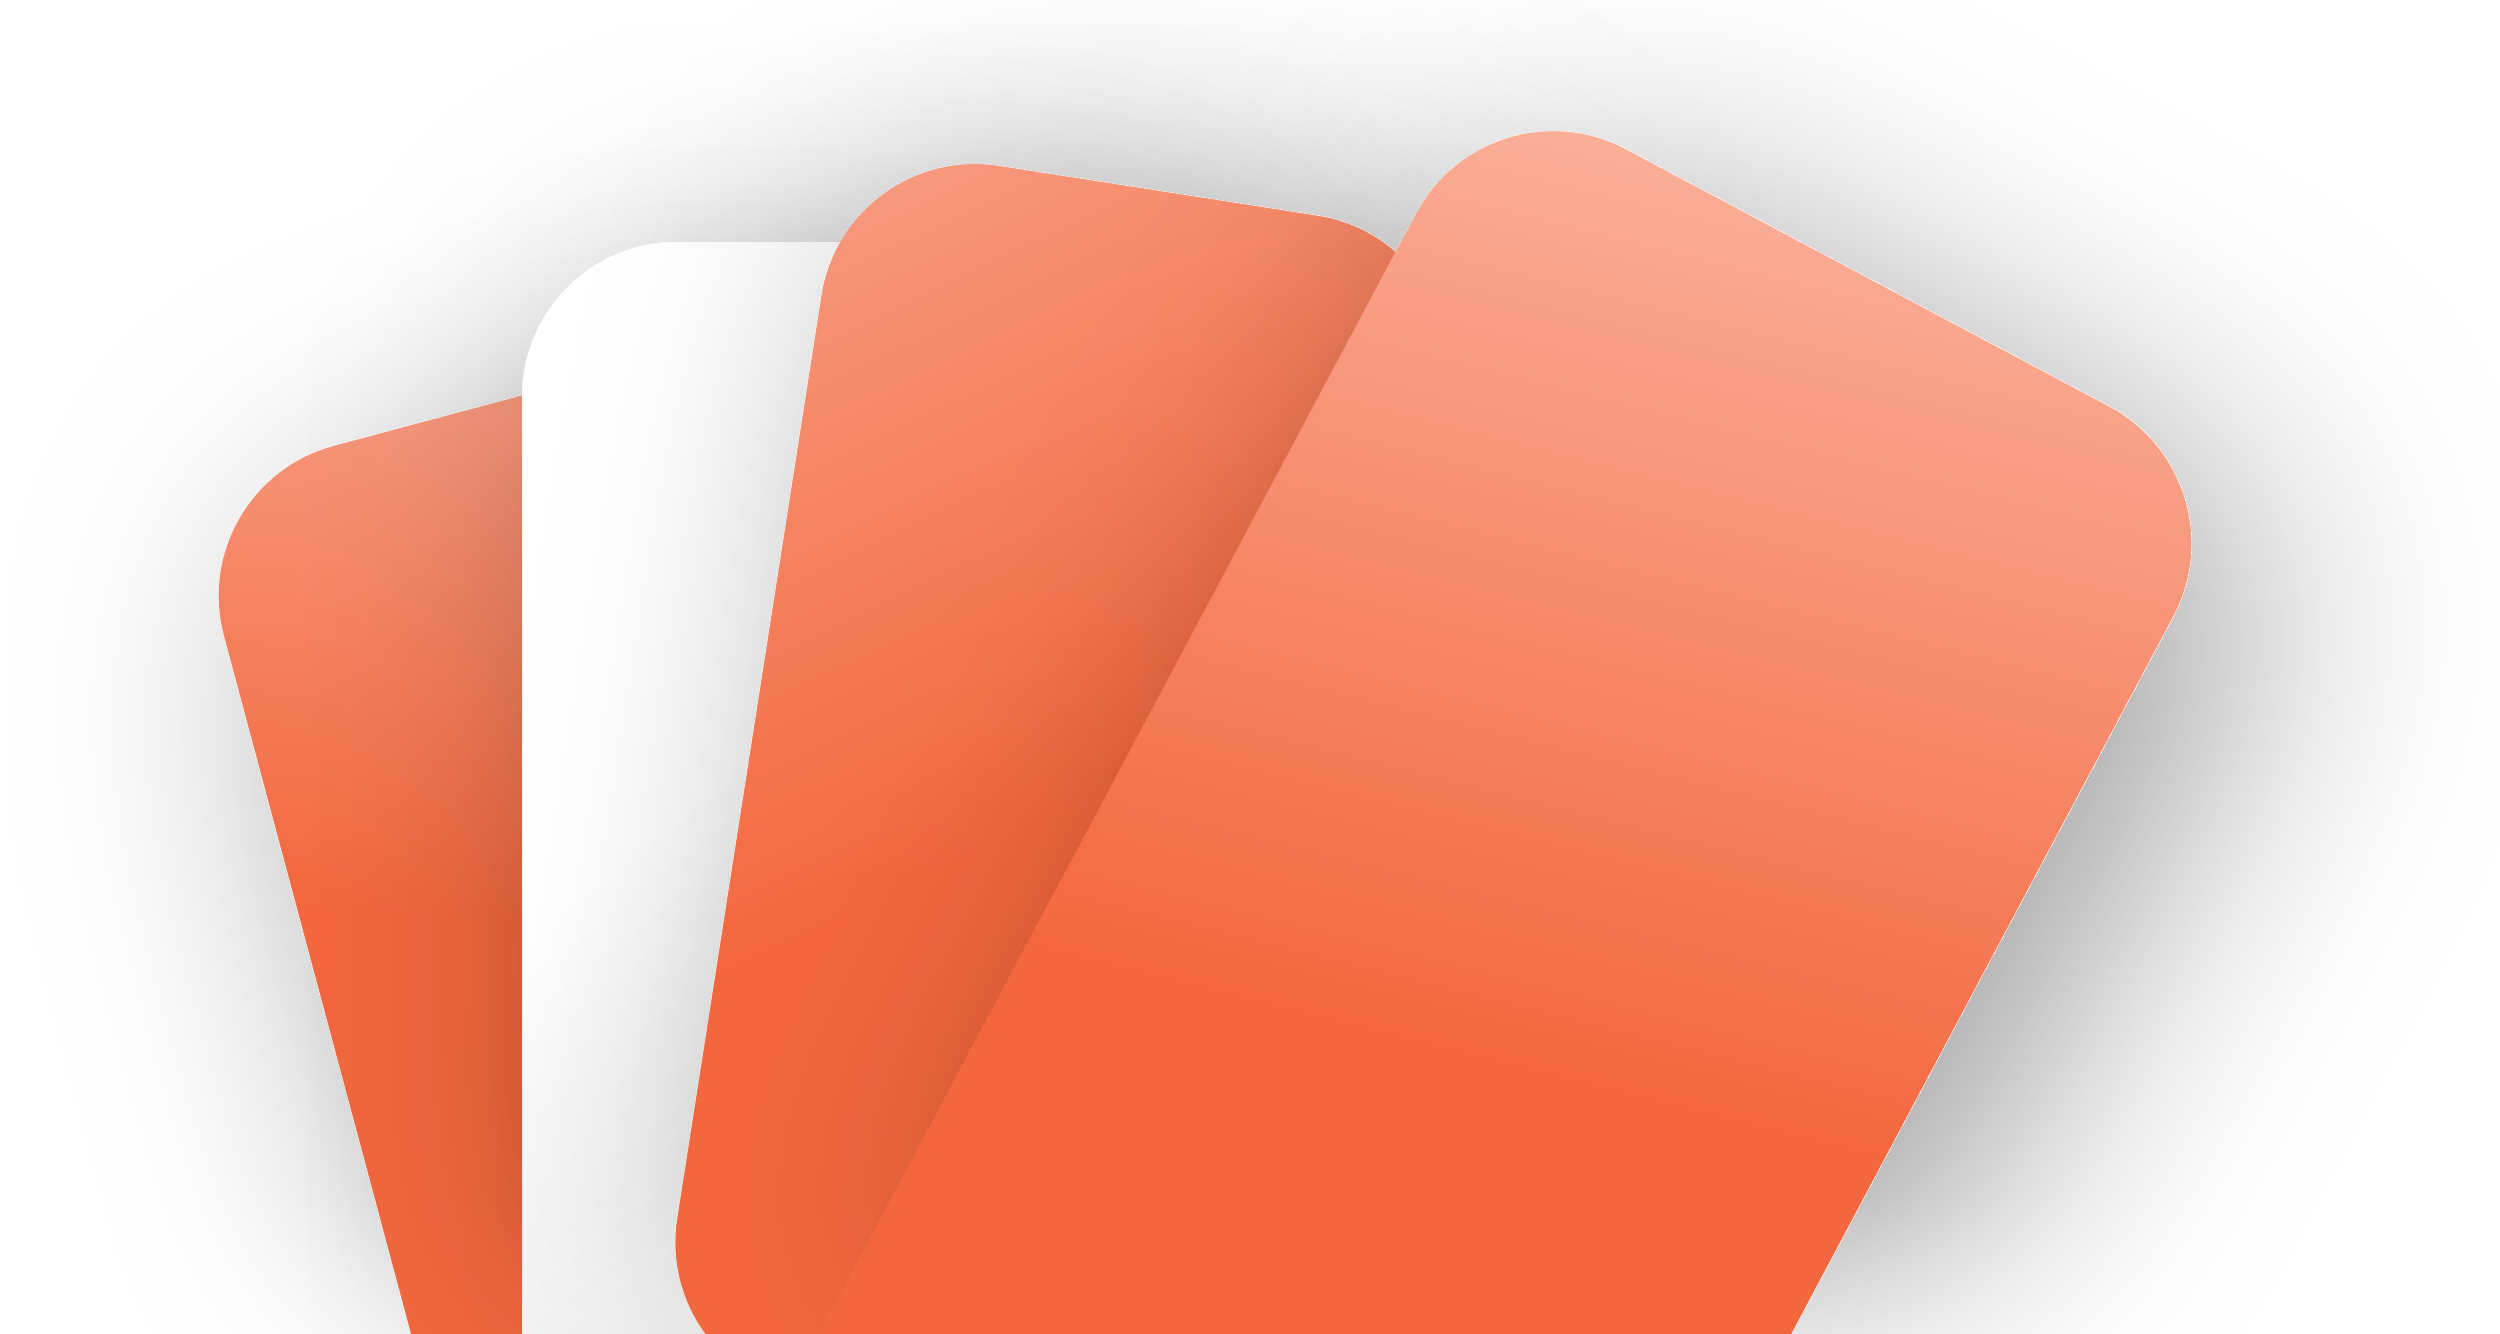
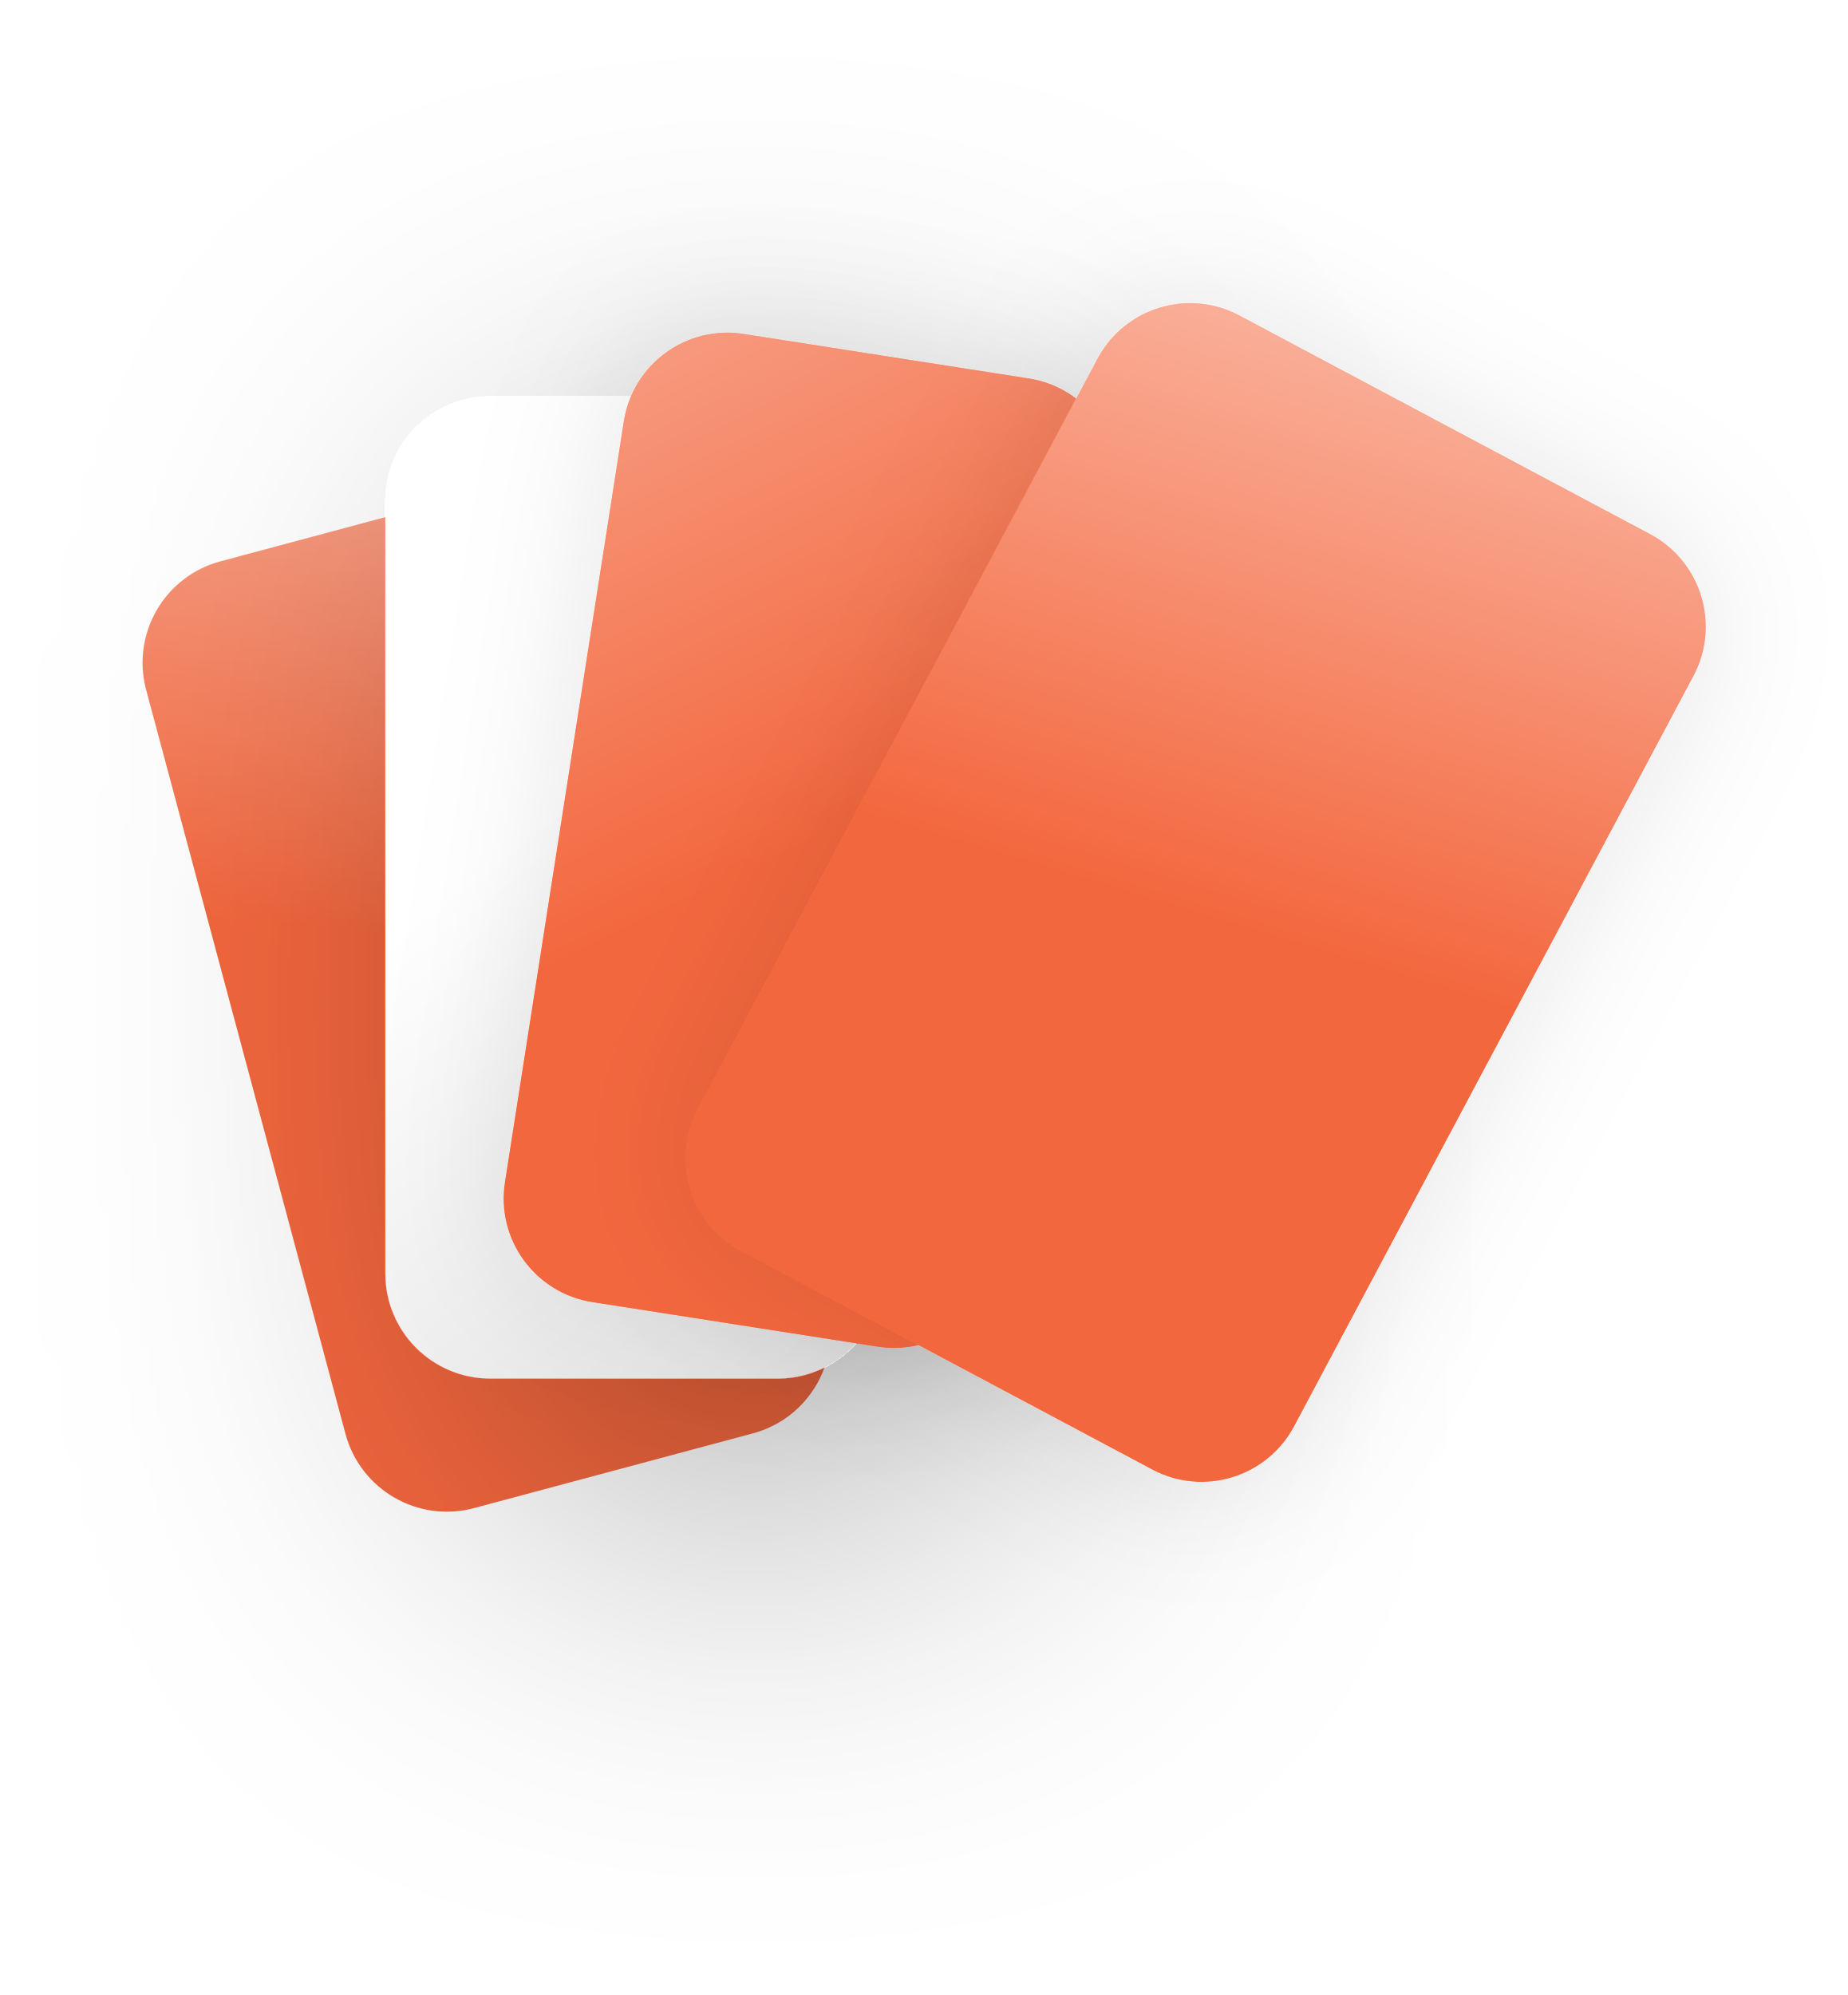
- <svg xmlns="http://www.w3.org/2000/svg" width="375" height="200" viewBox="0 0 375 200" fill="none">
-   <g filter="url(#filter0_d_59_153)">
-     <rect x="27.568" y="72.898" width="94.995" height="186.713" rx="23.29" transform="rotate(-15 27.5684 72.8982)" fill="url(#paint0_linear_59_153)" />
-   </g>
-   <g filter="url(#filter1_d_59_153)">
-     <rect x="78.31" y="36.303" width="94.713" height="187.097" rx="23.29" fill="url(#paint1_linear_59_153)" />
-   </g>
-   <g filter="url(#filter2_d_59_153)">
-     <rect x="126.807" y="21.287" width="94.995" height="186.713" rx="23.29" transform="rotate(8.87669 126.807 21.2874)" fill="url(#paint2_linear_59_153)" />
-   </g>
-   <g filter="url(#filter3_d_59_153)">
-     <rect x="223.364" y="11.46" width="128.652" height="252.868" rx="23.29" transform="rotate(28.0265 223.364 11.4604)" fill="url(#paint3_linear_59_153)" />
+ <svg xmlns="http://www.w3.org/2000/svg" width="264" height="285" viewBox="0 0 264 285" fill="none">
+   <g id="Ð¼Ð°ÑÐ°ÑÐ¾Ð½">
+     <rect id="Rectangle 55" x="17" y="84.074" width="71.24" height="140.022" rx="15" transform="rotate(-15 17 84.0742)" fill="url(#paint0_linear_223_690)" />
+     <g id="Rectangle 56" filter="url(#filter0_d_223_690)">
+       <rect x="55.053" y="56.63" width="71.028" height="140.31" rx="15" fill="url(#paint1_linear_223_690)" />
+     </g>
+     <g id="Rectangle 57" filter="url(#filter1_d_223_690)">
+       <rect x="91.422" y="45.37" width="71.24" height="140.022" rx="15" transform="rotate(8.87669 91.4222 45.3696)" fill="url(#paint2_linear_223_690)" />
+     </g>
+     <g id="Rectangle 58" filter="url(#filter2_d_223_690)">
+       <rect x="163.834" y="38" width="96.48" height="151.407" rx="15" transform="rotate(28.0265 163.834 38)" fill="url(#paint3_linear_223_690)" />
+     </g>
  </g>
  <defs>
-     <filter id="filter0_d_59_153" x="0.967" y="22.487" width="213.47" height="278.325" filterUnits="userSpaceOnUse" color-interpolation-filters="sRGB">
+     <filter id="filter0_d_223_690" x="0.445" y="0.69" width="214.874" height="284.156" filterUnits="userSpaceOnUse" color-interpolation-filters="sRGB">
      <feFlood flood-opacity="0" result="BackgroundImageFix" />
      <feColorMatrix in="SourceAlpha" type="matrix" values="0 0 0 0 0 0 0 0 0 0 0 0 0 0 0 0 0 0 127 0" result="hardAlpha" />
-       <feOffset dx="10.092" dy="10.869" />
-       <feGaussianBlur stdDeviation="20.961" />
+       <feOffset dx="17.315" dy="15.983" />
+       <feGaussianBlur stdDeviation="35.962" />
      <feComposite in2="hardAlpha" operator="out" />
      <feColorMatrix type="matrix" values="0 0 0 0 0 0 0 0 0 0 0 0 0 0 0 0 0 0 0.37 0" />
-       <feBlend mode="normal" in2="BackgroundImageFix" result="effect1_dropShadow_59_153" />
-       <feBlend mode="normal" in="SourceGraphic" in2="effect1_dropShadow_59_153" result="shape" />
+       <feBlend mode="normal" in2="BackgroundImageFix" result="effect1_dropShadow_223_690" />
+       <feBlend mode="normal" in="SourceGraphic" in2="effect1_dropShadow_223_690" result="shape" />
    </filter>
-     <filter id="filter1_d_59_153" x="46.48" y="3.697" width="178.557" height="270.941" filterUnits="userSpaceOnUse" color-interpolation-filters="sRGB">
+     <filter id="filter1_d_223_690" x="51.948" y="27.502" width="127.727" height="185.073" filterUnits="userSpaceOnUse" color-interpolation-filters="sRGB">
      <feFlood flood-opacity="0" result="BackgroundImageFix" />
      <feColorMatrix in="SourceAlpha" type="matrix" values="0 0 0 0 0 0 0 0 0 0 0 0 0 0 0 0 0 0 127 0" result="hardAlpha" />
-       <feOffset dx="10.092" dy="9.316" />
-       <feGaussianBlur stdDeviation="20.961" />
+       <feOffset />
+       <feGaussianBlur stdDeviation="10" />
      <feComposite in2="hardAlpha" operator="out" />
-       <feColorMatrix type="matrix" values="0 0 0 0 0 0 0 0 0 0 0 0 0 0 0 0 0 0 0.37 0" />
-       <feBlend mode="normal" in2="BackgroundImageFix" result="effect1_dropShadow_59_153" />
-       <feBlend mode="normal" in="SourceGraphic" in2="effect1_dropShadow_59_153" result="shape" />
+       <feColorMatrix type="matrix" values="0 0 0 0 0 0 0 0 0 0 0 0 0 0 0 0 0 0 0.1 0" />
+       <feBlend mode="normal" in2="BackgroundImageFix" result="effect1_dropShadow_223_690" />
+       <feBlend mode="normal" in="SourceGraphic" in2="effect1_dropShadow_223_690" result="shape" />
    </filter>
-     <filter id="filter2_d_59_153" x="69.477" y="-11.889" width="199.889" height="276.356" filterUnits="userSpaceOnUse" color-interpolation-filters="sRGB">
+     <filter id="filter2_d_223_690" x="77.977" y="23.286" width="185.737" height="208.413" filterUnits="userSpaceOnUse" color-interpolation-filters="sRGB">
      <feFlood flood-opacity="0" result="BackgroundImageFix" />
      <feColorMatrix in="SourceAlpha" type="matrix" values="0 0 0 0 0 0 0 0 0 0 0 0 0 0 0 0 0 0 127 0" result="hardAlpha" />
-       <feOffset dx="10.092" dy="5.434" />
-       <feGaussianBlur stdDeviation="20.961" />
+       <feOffset />
+       <feGaussianBlur stdDeviation="10" />
      <feComposite in2="hardAlpha" operator="out" />
-       <feColorMatrix type="matrix" values="0 0 0 0 0 0 0 0 0 0 0 0 0 0 0 0 0 0 0.37 0" />
-       <feBlend mode="normal" in2="BackgroundImageFix" result="effect1_dropShadow_59_153" />
-       <feBlend mode="normal" in="SourceGraphic" in2="effect1_dropShadow_59_153" result="shape" />
+       <feColorMatrix type="matrix" values="0 0 0 0 0 0 0 0 0 0 0 0 0 0 0 0 0 0 0.1 0" />
+       <feBlend mode="normal" in2="BackgroundImageFix" result="effect1_dropShadow_223_690" />
+       <feBlend mode="normal" in="SourceGraphic" in2="effect1_dropShadow_223_690" result="shape" />
    </filter>
-     <filter id="filter3_d_59_153" x="80.925" y="-12.938" width="299.811" height="351.094" filterUnits="userSpaceOnUse" color-interpolation-filters="sRGB">
-       <feFlood flood-opacity="0" result="BackgroundImageFix" />
-       <feColorMatrix in="SourceAlpha" type="matrix" values="0 0 0 0 0 0 0 0 0 0 0 0 0 0 0 0 0 0 127 0" result="hardAlpha" />
-       <feOffset dx="10.092" dy="9.316" />
-       <feGaussianBlur stdDeviation="20.961" />
-       <feComposite in2="hardAlpha" operator="out" />
-       <feColorMatrix type="matrix" values="0 0 0 0 0 0 0 0 0 0 0 0 0 0 0 0 0 0 0.37 0" />
-       <feBlend mode="normal" in2="BackgroundImageFix" result="effect1_dropShadow_59_153" />
-       <feBlend mode="normal" in="SourceGraphic" in2="effect1_dropShadow_59_153" result="shape" />
-     </filter>
-     <linearGradient id="paint0_linear_59_153" x1="55.61" y1="148.215" x2="135.066" y2="-76.449" gradientUnits="userSpaceOnUse">
+     <linearGradient id="paint0_linear_223_690" x1="38.03" y1="140.557" x2="97.616" y2="-27.926" gradientUnits="userSpaceOnUse">
      <stop stop-color="#F3673E" />
      <stop offset="1" stop-color="white" />
    </linearGradient>
-     <linearGradient id="paint1_linear_59_153" x1="160.818" y1="231.546" x2="84.504" y2="134.963" gradientUnits="userSpaceOnUse">
+     <linearGradient id="paint1_linear_223_690" x1="116.928" y1="203.049" x2="59.698" y2="130.618" gradientUnits="userSpaceOnUse">
      <stop stop-color="#E1E1E1" />
      <stop offset="1" stop-color="white" />
    </linearGradient>
-     <linearGradient id="paint2_linear_59_153" x1="170.345" y1="118.082" x2="1.702" y2="-126.174" gradientUnits="userSpaceOnUse">
+     <linearGradient id="paint2_linear_223_690" x1="124.073" y1="117.959" x2="-2.398" y2="-65.217" gradientUnits="userSpaceOnUse">
      <stop stop-color="#F3673E" />
      <stop offset="1" stop-color="white" />
    </linearGradient>
-     <linearGradient id="paint3_linear_59_153" x1="316.01" y1="136.28" x2="255.7" y2="-106.542" gradientUnits="userSpaceOnUse">
+     <linearGradient id="paint3_linear_223_690" x1="233.312" y1="112.737" x2="203.86" y2="-35.783" gradientUnits="userSpaceOnUse">
      <stop stop-color="#F3673E" />
      <stop offset="1" stop-color="#FFE7E0" />
    </linearGradient>
  </defs>
</svg>
